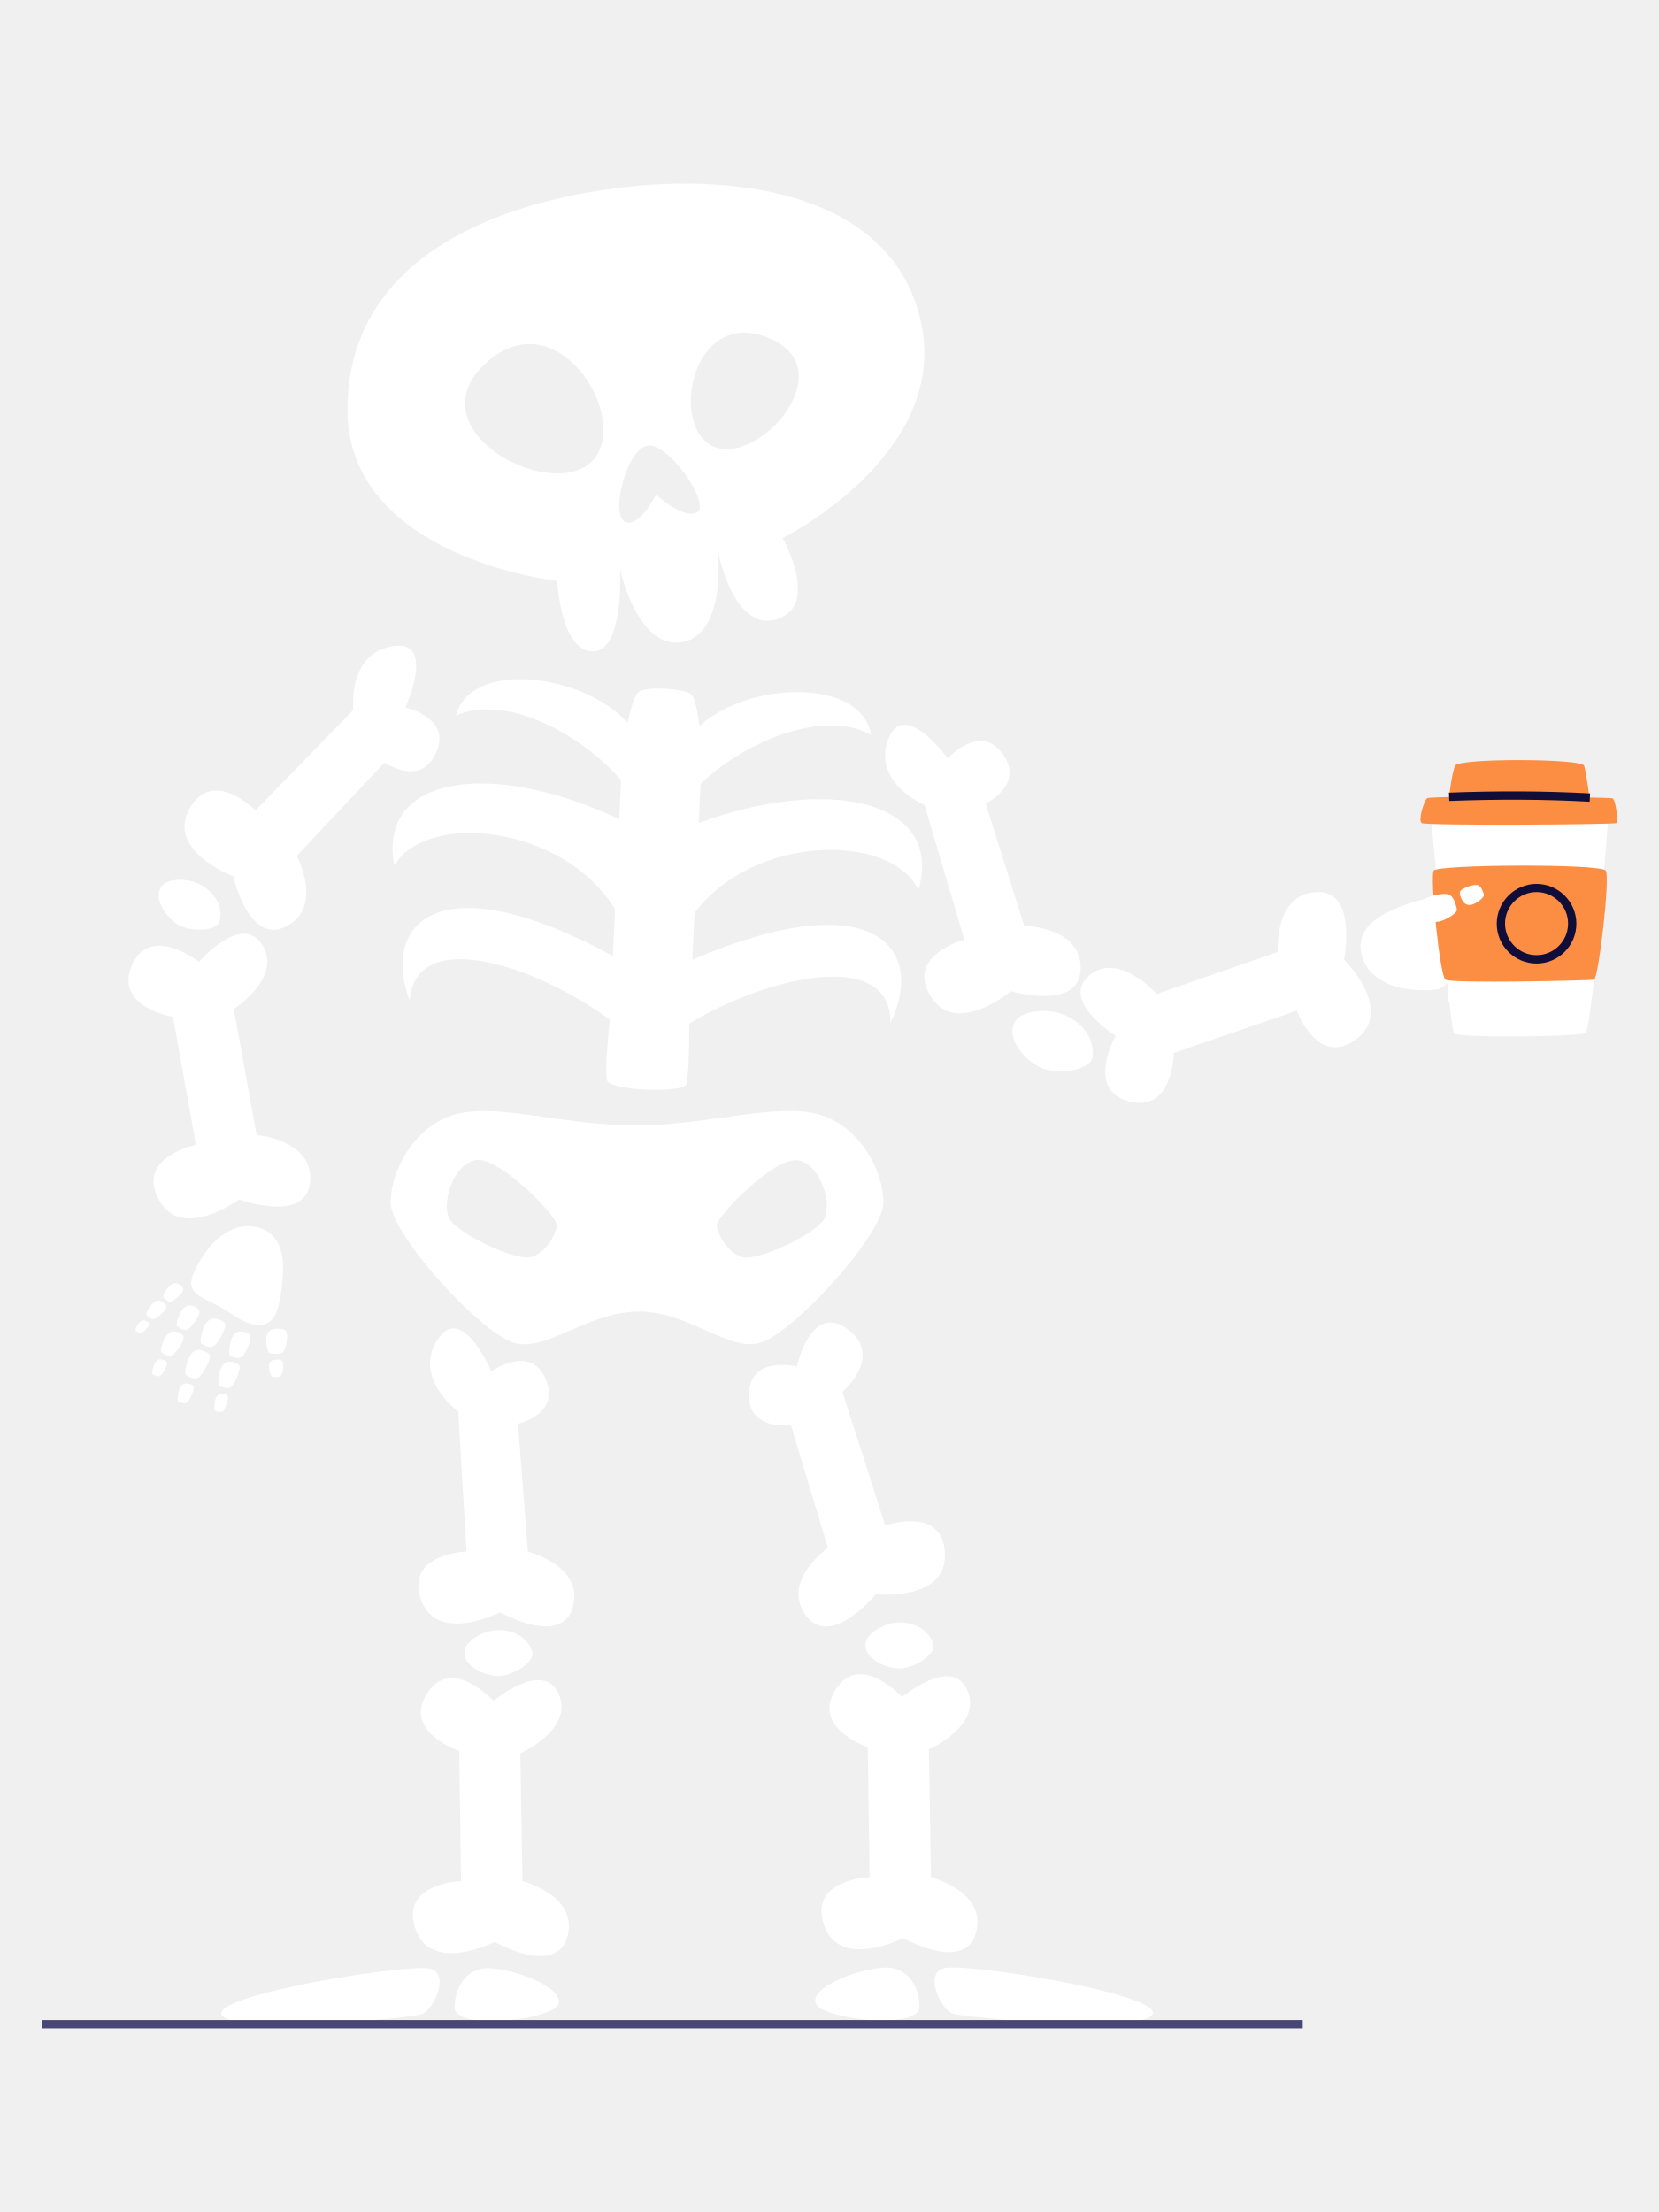
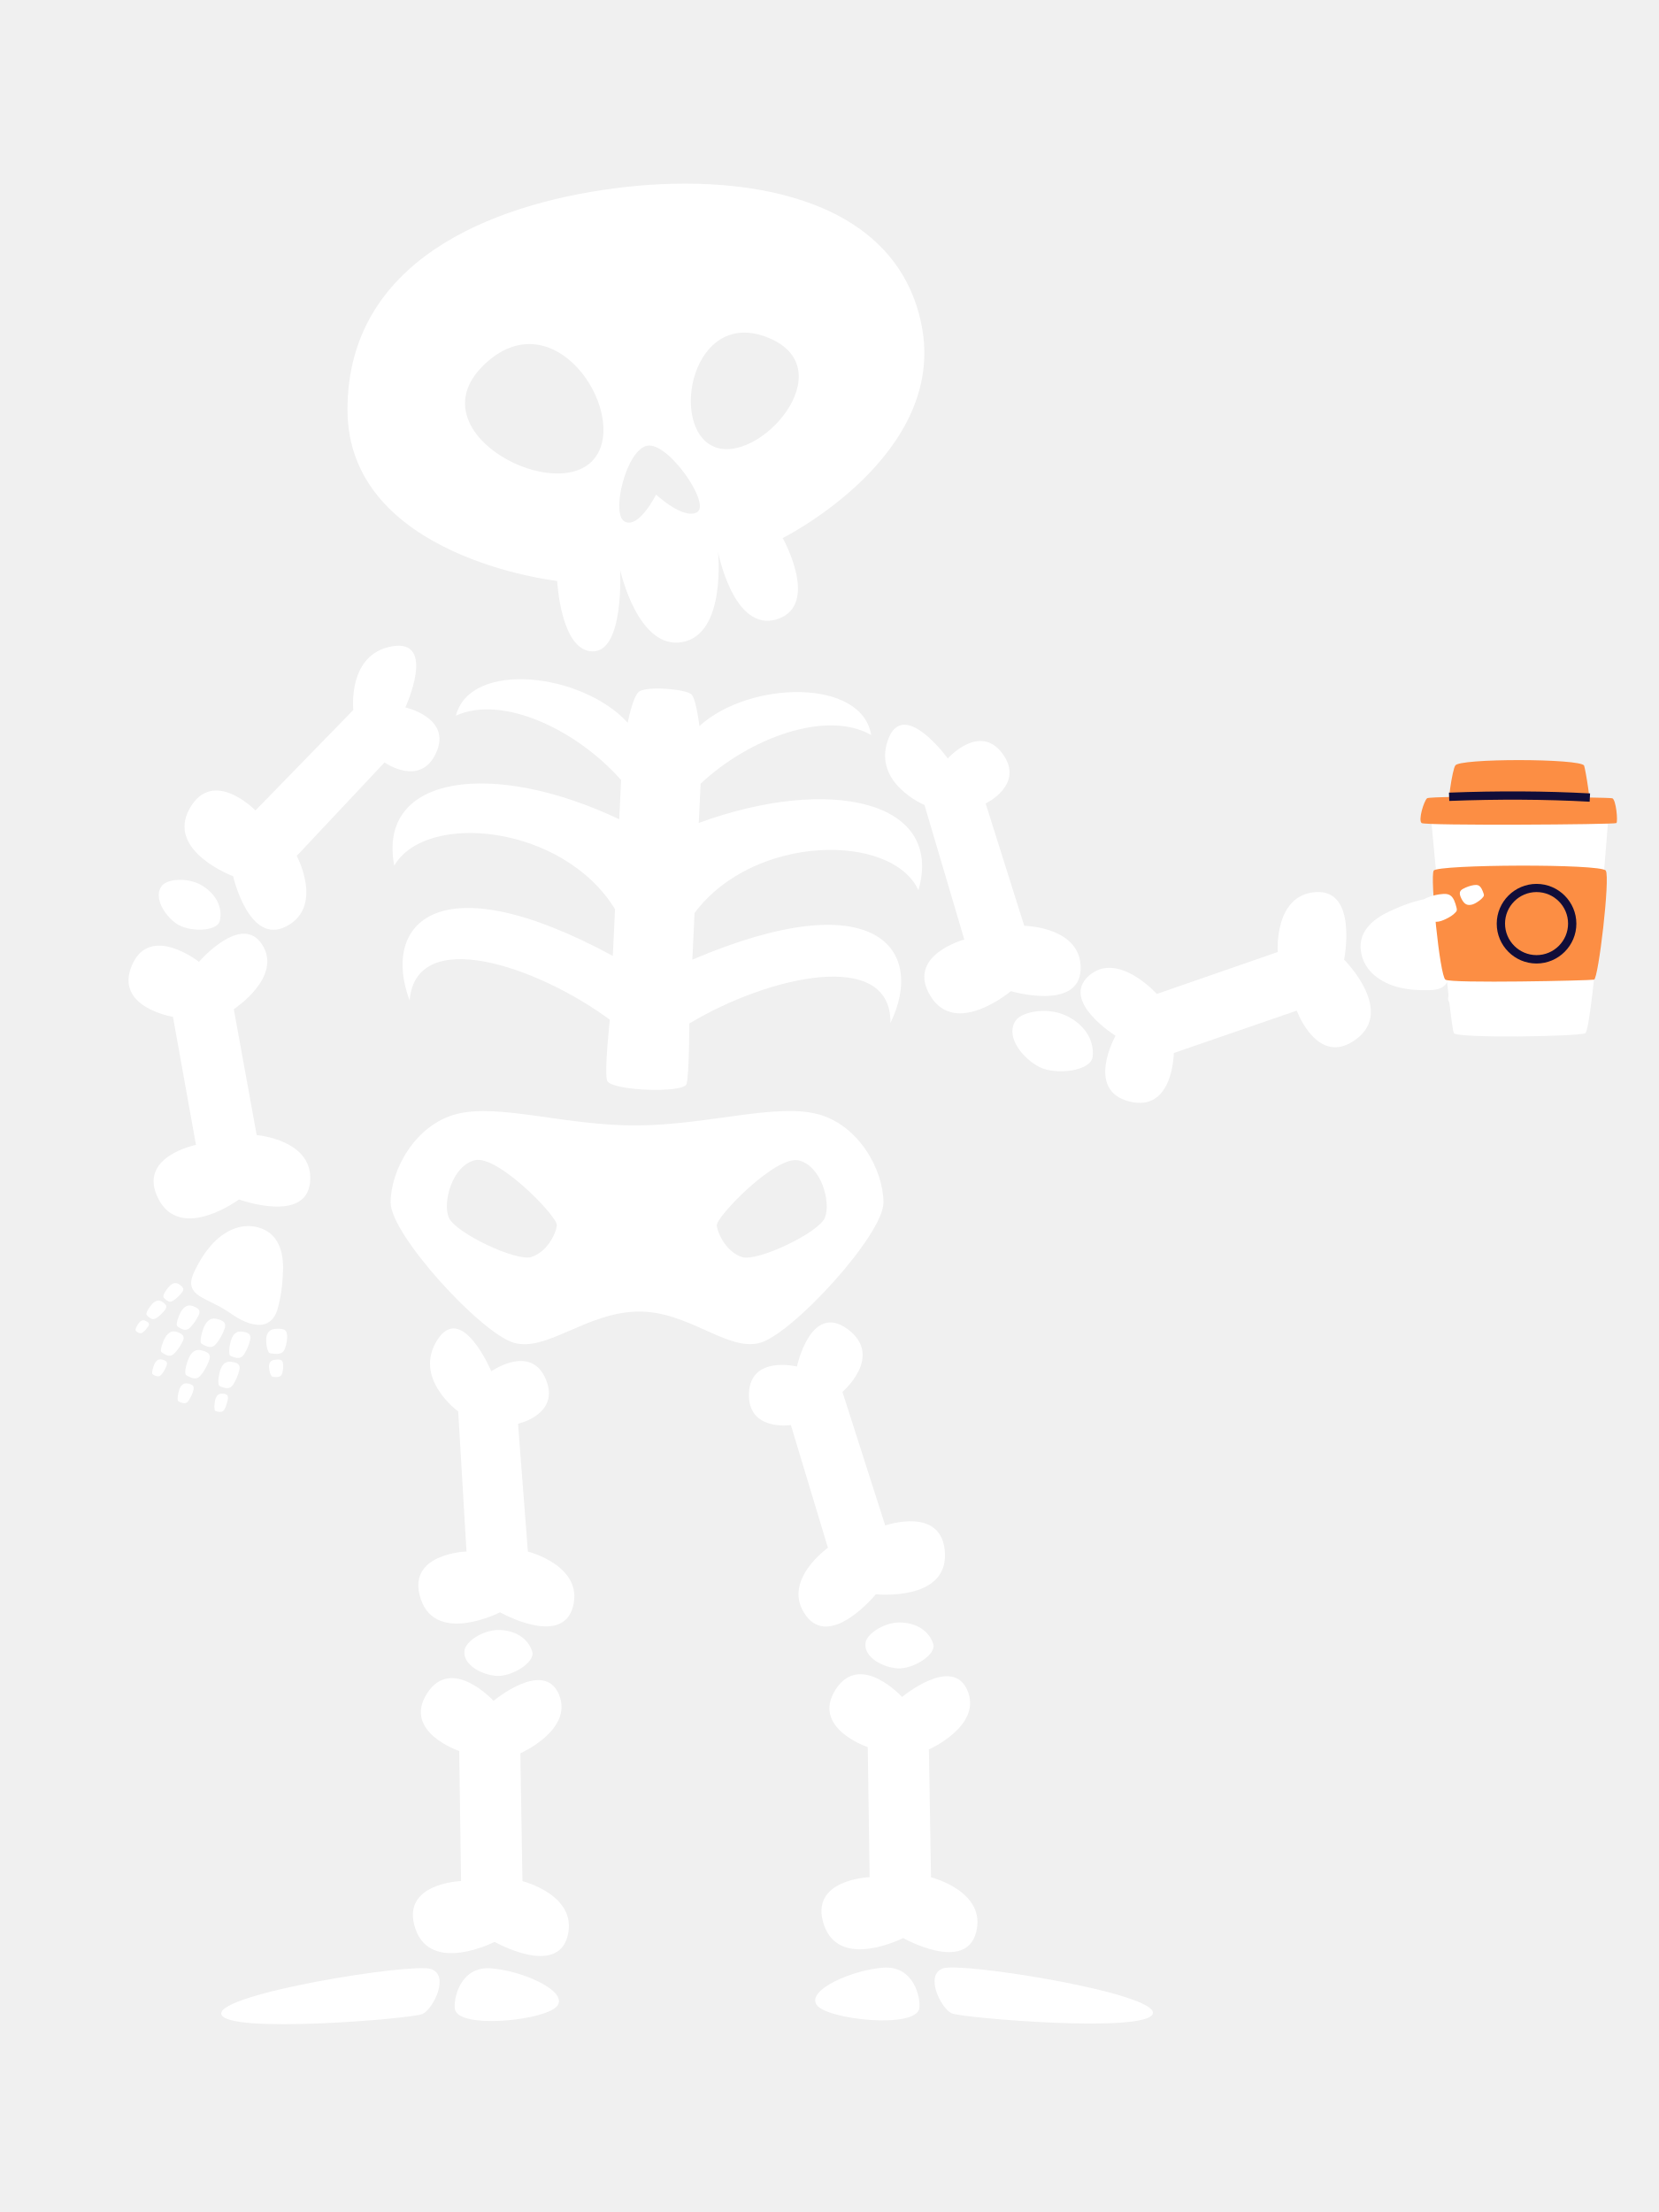
<svg xmlns="http://www.w3.org/2000/svg" width="150" height="200" viewBox="0 0 150 200" version="1.1" id="svg1">
  <defs id="defs1" />
  <g id="layer1">
    <g id="g309" transform="translate(-23.35167,-266.9428)">
      <g id="g308">
        <path class="cls-1" d="m 106.66,296.25 c -2.44,-11.87 -16.69,-13.75 -27.82,-12.27 -11.13,1.47 -24.05,6.57 -24.07,19.98 -0.02,13.41 18.96,15.51 18.96,15.51 0,0 0.31,6.33 3.2,6.37 2.89,0.04 2.49,-7.38 2.49,-7.38 0,0 1.59,7.25 5.61,6.54 4.02,-0.71 3.24,-8.18 3.24,-8.18 0,0 1.4,7.35 5.34,6.11 3.93,-1.25 0.51,-7.34 0.51,-7.34 0,0 14.97,-7.46 12.54,-19.33 z m -29.85,12.46 c -3.82,3.65 -16.07,-2.98 -9.52,-8.95 6.55,-5.96 13.34,5.3 9.52,8.95 z m 9.58,4.54 c -1.25,0.72 -3.72,-1.59 -3.72,-1.59 0,0 -1.54,3.1 -2.83,2.45 -1.29,-0.65 0.12,-6.52 2.04,-6.87 1.92,-0.34 5.75,5.28 4.51,6 z m 1.49,-5.93 c -4.08,-1.78 -1.96,-12.66 4.94,-9.84 6.9,2.82 -0.86,11.61 -4.94,9.84 z" id="path251" style="fill:#ffffff" />
        <path class="cls-1" d="m 59,345.21 c 2.87,-4.95 15.29,-3.7 19.96,3.94 l -0.2,4.22 c -15.92,-8.61 -20.95,-2.86 -18.37,4.04 0.54,-6.8 11.43,-3.18 18.1,1.73 0,0 -0.5,4.52 -0.26,5.48 0.25,0.96 6.93,1.19 7.19,0.34 0.25,-0.85 0.26,-5.48 0.26,-5.48 7.1,-4.27 18.28,-6.86 18.18,-0.04 3.22,-6.63 -1.26,-12.82 -17.91,-5.73 l 0.2,-4.22 c 5.36,-7.17 17.85,-7.26 20.24,-2.06 2.35,-8.13 -8.09,-10.39 -19.86,-6.08 l 0.17,-3.55 c 4.38,-4.12 11.37,-6.72 15.42,-4.4 -0.84,-5.15 -11.01,-4.93 -15.53,-0.81 0,0 -0.27,-2.33 -0.7,-2.84 -0.43,-0.51 -4.25,-0.83 -4.82,-0.22 -0.57,0.6 -0.96,2.76 -0.96,2.76 -4.12,-4.52 -14.23,-5.68 -15.54,-0.64 4.25,-1.93 10.96,1.31 14.94,5.82 l -0.17,3.55 C 68.01,335.63 57.42,336.92 59,345.23 Z" id="path252" style="fill:#ffffff" />
        <path class="cls-1" d="m 97.21,367.66 c -3.8,-0.96 -9.9,1 -16.27,1.04 -6.38,0.04 -12.47,-2 -16.27,-1.04 -3.8,0.96 -6,5.1 -6,8.01 0,2.91 8.17,11.82 11.14,12.68 2.96,0.85 6.51,-2.71 11.14,-2.82 4.63,-0.11 8.17,3.67 11.14,2.82 2.96,-0.85 11.14,-9.77 11.14,-12.68 0,-2.91 -2.21,-7.04 -6,-8.01 z M 71.4,380.6 c -1.39,0.42 -6.92,-2.2 -7.48,-3.59 -0.56,-1.39 0.33,-4.7 2.39,-5.17 2.06,-0.47 7.48,5.11 7.39,5.89 -0.08,0.78 -0.92,2.45 -2.31,2.86 z m 26.55,-3.58 c -0.56,1.39 -6.09,4 -7.48,3.59 -1.39,-0.42 -2.22,-2.08 -2.31,-2.86 -0.08,-0.78 5.34,-6.37 7.39,-5.89 2.06,0.47 2.95,3.78 2.39,5.17 z" id="path253" style="fill:#ffffff" />
        <g id="g258">
          <path class="cls-1" d="m 67.78,390.94 c 0,0 -2.67,-6.32 -4.89,-2.84 -2.22,3.48 1.89,6.46 1.89,6.46 l 0.75,12.66 c 0,0 -5.53,0.18 -4.13,4.31 1.4,4.14 7.16,1.19 7.16,1.19 0,0 5.63,3.19 6.6,-0.52 0.96,-3.71 -4.08,-4.97 -4.08,-4.97 l -0.89,-11.56 c 0,0 3.87,-0.85 2.5,-4.05 -1.37,-3.19 -4.92,-0.69 -4.92,-0.69 z" id="path254" style="fill:#ffffff" />
          <path class="cls-1" d="m 67.98,420.73 c 0,0 -3.8,-4.15 -6.02,-0.67 -2.22,3.48 2.91,5.2 2.91,5.2 l 0.17,11.76 c 0,0 -5.53,0.18 -4.13,4.31 1.4,4.14 7.16,1.19 7.16,1.19 0,0 5.63,3.19 6.6,-0.52 0.96,-3.71 -4.08,-4.97 -4.08,-4.97 L 70.4,425.47 c 0,0 4.85,-2.14 3.48,-5.34 -1.37,-3.19 -5.9,0.59 -5.9,0.59 z" id="path255" style="fill:#ffffff" />
          <g id="g257">
            <path class="cls-1" d="m 67.74,444.91 c -2.78,-0.2 -3.4,2.73 -3.26,3.69 0.34,1.87 8.41,1.01 9.29,-0.34 0.88,-1.35 -3.26,-3.15 -6.04,-3.35 z" id="path256" style="fill:#ffffff" />
            <path class="cls-1" d="m 62.31,444.97 c -1.74,-0.57 -19.27,2.23 -18.95,4.07 0.33,1.84 17.23,0.43 18.19,0 0.96,-0.43 2.5,-3.51 0.76,-4.07 z" id="path257" style="fill:#ffffff" />
          </g>
          <path class="cls-1" d="m 65.34,416.27 c -0.09,1.21 1.56,2.11 2.91,2.2 1.35,0.09 3.49,-1.21 3.23,-2.18 -0.38,-1.25 -1.61,-1.97 -3.06,-1.97 -1.45,0 -3.08,1.09 -3.08,1.95 z" id="path258" style="fill:#ffffff" />
        </g>
        <g id="g263">
          <path class="cls-1" d="m 104.92,420.38 c 0,0 -3.8,-4.15 -6.02,-0.67 -2.22,3.48 2.91,5.2 2.91,5.2 l 0.17,11.76 c 0,0 -5.53,0.18 -4.13,4.31 1.4,4.14 7.16,1.19 7.16,1.19 0,0 5.63,3.19 6.6,-0.52 0.96,-3.71 -4.08,-4.97 -4.08,-4.97 l -0.19,-11.56 c 0,0 4.85,-2.14 3.48,-5.34 -1.37,-3.19 -5.9,0.59 -5.9,0.59 z" id="path259" style="fill:#ffffff" />
          <path class="cls-1" d="m 95.41,390.49 c 0,0 1.24,-5.82 4.57,-3.38 3.33,2.45 -0.46,5.68 -0.46,5.68 l 3.87,12.08 c 0,0 5.22,-1.83 5.4,2.53 0.19,4.36 -6.25,3.69 -6.25,3.69 0,0 -4.1,5.01 -6.34,1.9 -2.24,-3.11 2.01,-6.1 2.01,-6.1 l -3.35,-11.1 c 0,0 -3.92,0.6 -3.79,-2.87 0.13,-3.47 4.34,-2.42 4.34,-2.42 z" id="path260" style="fill:#ffffff" />
          <g id="g262">
            <path class="cls-1" d="m 103.21,444.85 c 2.78,-0.2 3.4,2.73 3.26,3.69 -0.34,1.87 -8.41,1.01 -9.29,-0.34 -0.89,-1.35 3.26,-3.15 6.04,-3.35 z" id="path261" style="fill:#ffffff" />
            <path class="cls-1" d="m 108.64,444.91 c 1.74,-0.57 19.28,2.23 18.95,4.07 -0.33,1.84 -17.23,0.43 -18.19,0 -0.96,-0.43 -2.5,-3.51 -0.76,-4.07 z" id="path262" style="fill:#ffffff" />
          </g>
          <path class="cls-1" d="m 101.6,415.59 c -0.09,1.21 1.56,2.11 2.91,2.2 1.35,0.09 3.49,-1.21 3.23,-2.18 -0.38,-1.25 -1.61,-1.97 -3.06,-1.97 -1.45,0 -3.08,1.09 -3.08,1.95 z" id="path263" style="fill:#ffffff" />
        </g>
        <g id="g283">
          <path class="cls-1" d="m 60,330.91 c 0,0 2.87,-6.23 -1.2,-5.53 -4.07,0.71 -3.5,5.75 -3.5,5.75 l -8.85,9.09 c 0,0 -3.86,-3.96 -5.97,-0.14 -2.11,3.82 3.95,6.09 3.95,6.09 0,0 1.44,6.31 4.83,4.52 3.39,-1.79 0.92,-6.36 0.92,-6.36 l 7.94,-8.45 c 0,0 3.24,2.29 4.67,-0.88 1.43,-3.17 -2.8,-4.1 -2.8,-4.1 z" id="path264" style="fill:#ffffff" />
          <path class="cls-1" d="m 41.33,353.9 c 0,0 -4.42,-3.48 -6.05,0.32 -1.63,3.8 3.71,4.66 3.71,4.66 l 2.08,11.58 c 0,0 -5.42,1.07 -3.37,4.93 2.05,3.86 7.26,0 7.26,0 0,0 6.08,2.23 6.43,-1.58 0.35,-3.81 -4.83,-4.24 -4.83,-4.24 l -2.07,-11.38 c 0,0 4.44,-2.9 2.57,-5.83 -1.87,-2.93 -5.72,1.55 -5.72,1.55 z" id="path265" style="fill:#ffffff" />
          <path class="cls-1" d="m 37.93,347.11 c -0.68,1 0.29,2.61 1.41,3.37 1.12,0.75 3.63,0.71 3.88,-0.26 0.3,-1.28 -0.4,-2.51 -1.65,-3.24 -1.25,-0.73 -3.21,-0.6 -3.64,0.14 z" id="path266" style="fill:#ffffff" />
          <g id="g282">
            <path class="cls-1" d="m 43.72,385.38 c -0.59,-0.38 -1.25,-0.66 -1.87,-0.99 -0.64,-0.33 -1.28,-0.75 -1.21,-1.57 0.03,-0.36 0.18,-0.7 0.34,-1.02 0.4,-0.83 0.89,-1.63 1.51,-2.32 1.06,-1.17 2.56,-1.99 4.17,-1.57 1.88,0.5 2.35,2.23 2.28,3.97 -0.04,1.16 -0.18,2.36 -0.51,3.48 -0.27,0.9 -0.9,1.47 -1.89,1.36 -1.02,-0.11 -1.87,-0.71 -2.69,-1.26 -0.04,-0.03 -0.08,-0.05 -0.12,-0.08 z" id="path267" style="fill:#ffffff" />
            <g id="g270">
              <path class="cls-1" d="m 43.16,386.25 c 0.21,0.07 0.43,0.16 0.52,0.36 0.07,0.17 0.02,0.37 -0.05,0.55 -0.16,0.42 -0.37,0.81 -0.64,1.17 -0.11,0.14 -0.23,0.29 -0.4,0.36 -0.3,0.12 -0.63,-0.04 -0.91,-0.19 -0.06,-0.03 -0.11,-0.06 -0.15,-0.12 -0.03,-0.05 -0.04,-0.11 -0.04,-0.17 0,-0.31 0.08,-0.62 0.17,-0.91 0.09,-0.28 0.19,-0.55 0.37,-0.78 0.32,-0.4 0.67,-0.43 1.11,-0.27 z" id="path268" style="fill:#ffffff" />
              <path class="cls-1" d="m 41.77,389.09 c 0.21,0.07 0.44,0.16 0.52,0.36 0.07,0.17 0.02,0.37 -0.05,0.55 -0.16,0.42 -0.37,0.81 -0.64,1.17 -0.11,0.14 -0.23,0.29 -0.4,0.36 -0.3,0.12 -0.63,-0.04 -0.91,-0.19 -0.06,-0.03 -0.11,-0.06 -0.15,-0.12 -0.03,-0.05 -0.04,-0.11 -0.04,-0.17 0,-0.31 0.08,-0.62 0.17,-0.91 0.09,-0.28 0.19,-0.55 0.37,-0.78 0.32,-0.4 0.67,-0.43 1.11,-0.27 z" id="path269" style="fill:#ffffff" />
              <path class="cls-1" d="m 40.45,392.06 c 0.15,0.04 0.31,0.09 0.38,0.22 0.06,0.11 0.04,0.26 0,0.38 -0.08,0.3 -0.21,0.58 -0.37,0.84 -0.07,0.11 -0.14,0.21 -0.25,0.27 -0.2,0.1 -0.43,0.01 -0.64,-0.08 -0.04,-0.02 -0.08,-0.04 -0.11,-0.07 -0.02,-0.03 -0.03,-0.07 -0.04,-0.11 -0.02,-0.21 0.02,-0.43 0.06,-0.64 0.05,-0.19 0.1,-0.39 0.21,-0.56 0.2,-0.29 0.43,-0.33 0.75,-0.26 z" id="path270" style="fill:#ffffff" />
            </g>
            <g id="g273">
              <path class="cls-1" d="m 45.42,387.37 c 0.2,0.04 0.42,0.1 0.52,0.28 0.09,0.15 0.06,0.34 0.01,0.51 -0.1,0.4 -0.26,0.78 -0.47,1.13 -0.08,0.14 -0.18,0.29 -0.33,0.37 -0.26,0.14 -0.58,0.03 -0.86,-0.08 -0.05,-0.02 -0.11,-0.04 -0.15,-0.09 -0.03,-0.04 -0.04,-0.1 -0.05,-0.15 -0.04,-0.28 0,-0.57 0.06,-0.85 0.05,-0.26 0.12,-0.52 0.26,-0.75 0.25,-0.4 0.57,-0.46 0.99,-0.37 z" id="path271" style="fill:#ffffff" />
              <path class="cls-1" d="m 44.44,390.1 c 0.2,0.04 0.42,0.1 0.52,0.28 0.09,0.15 0.06,0.34 0.01,0.51 -0.1,0.4 -0.26,0.78 -0.47,1.13 -0.08,0.14 -0.18,0.29 -0.33,0.37 -0.26,0.14 -0.58,0.03 -0.86,-0.08 -0.05,-0.02 -0.11,-0.04 -0.15,-0.09 -0.03,-0.04 -0.04,-0.1 -0.05,-0.15 -0.04,-0.28 0,-0.57 0.06,-0.85 0.05,-0.26 0.12,-0.52 0.26,-0.75 0.25,-0.4 0.57,-0.46 0.99,-0.37 z" id="path272" style="fill:#ffffff" />
              <path class="cls-1" d="m 43.54,392.95 c 0.14,0.02 0.29,0.05 0.37,0.16 0.07,0.1 0.06,0.23 0.04,0.35 -0.05,0.28 -0.13,0.55 -0.25,0.81 -0.05,0.1 -0.11,0.21 -0.2,0.27 -0.17,0.11 -0.4,0.06 -0.59,0 -0.04,-0.01 -0.08,-0.02 -0.11,-0.05 -0.03,-0.03 -0.04,-0.06 -0.04,-0.1 -0.04,-0.19 -0.03,-0.39 0,-0.59 0.02,-0.18 0.05,-0.37 0.14,-0.53 0.15,-0.29 0.36,-0.35 0.66,-0.31 z" id="path273" style="fill:#ffffff" />
            </g>
            <g id="g276">
              <path class="cls-1" d="m 40.94,385.09 c 0.17,0.08 0.37,0.18 0.43,0.36 0.05,0.16 -0.01,0.33 -0.09,0.47 -0.17,0.35 -0.39,0.67 -0.65,0.96 -0.11,0.12 -0.22,0.23 -0.38,0.28 -0.27,0.08 -0.54,-0.08 -0.78,-0.24 -0.05,-0.03 -0.09,-0.06 -0.12,-0.11 -0.02,-0.05 -0.02,-0.1 -0.02,-0.15 0.02,-0.27 0.12,-0.53 0.22,-0.78 0.1,-0.23 0.21,-0.46 0.39,-0.64 0.31,-0.32 0.62,-0.32 0.99,-0.15 z" id="path274" style="fill:#ffffff" />
              <path class="cls-1" d="m 39.51,387.43 c 0.17,0.08 0.37,0.18 0.43,0.36 0.05,0.16 -0.01,0.33 -0.09,0.47 -0.17,0.35 -0.39,0.67 -0.65,0.96 -0.11,0.12 -0.22,0.23 -0.38,0.28 -0.27,0.08 -0.54,-0.08 -0.78,-0.24 -0.05,-0.03 -0.09,-0.06 -0.12,-0.11 -0.02,-0.05 -0.02,-0.1 -0.02,-0.15 0.02,-0.27 0.12,-0.53 0.22,-0.78 0.1,-0.23 0.21,-0.46 0.39,-0.64 0.31,-0.32 0.62,-0.32 0.99,-0.15 z" id="path275" style="fill:#ffffff" />
              <path class="cls-1" d="m 38.12,389.9 c 0.12,0.04 0.26,0.1 0.31,0.22 0.04,0.1 0.01,0.22 -0.03,0.33 -0.1,0.25 -0.23,0.48 -0.39,0.7 -0.07,0.09 -0.14,0.17 -0.24,0.21 -0.18,0.07 -0.38,-0.02 -0.55,-0.12 -0.03,-0.02 -0.07,-0.04 -0.09,-0.07 -0.02,-0.03 -0.02,-0.07 -0.02,-0.1 0,-0.19 0.05,-0.37 0.11,-0.55 0.05,-0.16 0.12,-0.33 0.23,-0.46 0.19,-0.24 0.4,-0.25 0.67,-0.16 z" id="path276" style="fill:#ffffff" />
            </g>
            <g id="g279">
              <path class="cls-1" d="m 39.65,383.14 c 0.12,0.09 0.26,0.2 0.27,0.35 0.01,0.13 -0.07,0.25 -0.15,0.35 -0.19,0.24 -0.42,0.46 -0.67,0.64 -0.1,0.07 -0.22,0.14 -0.34,0.15 -0.22,0.02 -0.41,-0.16 -0.57,-0.32 -0.03,-0.03 -0.06,-0.07 -0.07,-0.11 0,-0.04 0,-0.08 0.01,-0.12 0.06,-0.21 0.18,-0.39 0.31,-0.57 0.12,-0.16 0.25,-0.32 0.41,-0.43 0.3,-0.2 0.54,-0.14 0.8,0.05 z" id="path277" style="fill:#ffffff" />
              <path class="cls-1" d="m 38.12,384.72 c 0.12,0.09 0.26,0.2 0.27,0.35 0.01,0.13 -0.07,0.25 -0.15,0.35 -0.19,0.24 -0.42,0.46 -0.67,0.64 -0.1,0.07 -0.22,0.14 -0.34,0.15 -0.22,0.02 -0.41,-0.16 -0.57,-0.32 -0.03,-0.03 -0.06,-0.07 -0.07,-0.11 0,-0.04 0,-0.08 0.01,-0.12 0.06,-0.21 0.18,-0.39 0.31,-0.57 0.12,-0.16 0.25,-0.32 0.41,-0.43 0.3,-0.2 0.54,-0.14 0.8,0.05 z" id="path278" style="fill:#ffffff" />
              <path class="cls-1" d="m 36.61,386.41 c 0.09,0.06 0.19,0.12 0.21,0.23 0.02,0.09 -0.03,0.18 -0.08,0.25 -0.12,0.18 -0.26,0.34 -0.43,0.48 -0.07,0.06 -0.14,0.11 -0.23,0.12 -0.15,0.02 -0.29,-0.08 -0.41,-0.19 -0.02,-0.02 -0.05,-0.04 -0.06,-0.07 0,-0.03 0,-0.06 0,-0.08 0.03,-0.15 0.1,-0.28 0.18,-0.41 0.07,-0.12 0.15,-0.24 0.26,-0.32 0.19,-0.15 0.36,-0.13 0.55,0 z" id="path279" style="fill:#ffffff" />
            </g>
            <g id="g281">
              <path class="cls-1" d="m 49.32,387.69 c 0,0.38 -0.06,0.76 -0.19,1.13 -0.05,0.15 -0.12,0.3 -0.26,0.4 -0.25,0.18 -0.63,0.14 -0.97,0.1 -0.07,0 -0.13,-0.02 -0.19,-0.05 -0.05,-0.03 -0.08,-0.08 -0.1,-0.13 -0.12,-0.25 -0.16,-0.52 -0.18,-0.79 -0.02,-0.25 -0.02,-0.5 0.07,-0.74 0.16,-0.41 0.49,-0.53 0.99,-0.53 0.23,0 0.49,0.01 0.65,0.15 0.14,0.12 0.16,0.3 0.16,0.46 z" id="path280" style="fill:#ffffff" />
              <path class="cls-1" d="m 48.94,390.25 c 0.03,0.26 0.01,0.53 -0.05,0.79 -0.02,0.1 -0.06,0.21 -0.15,0.29 -0.16,0.14 -0.42,0.13 -0.65,0.11 -0.05,0 -0.09,0 -0.13,-0.03 -0.04,-0.02 -0.06,-0.05 -0.08,-0.08 -0.1,-0.17 -0.15,-0.35 -0.18,-0.54 -0.03,-0.17 -0.05,-0.35 0,-0.51 0.08,-0.29 0.3,-0.39 0.64,-0.41 0.16,-0.01 0.34,-0.02 0.46,0.07 0.1,0.08 0.13,0.2 0.14,0.31 z" id="path281" style="fill:#ffffff" />
            </g>
          </g>
        </g>
        <g id="g307">
          <path class="cls-1" d="m 109.04,335.51 c 0,0 -4.03,-5.55 -5.41,-1.65 -1.38,3.9 3.31,5.87 3.31,5.87 l 3.6,12.16 c 0,0 -5.34,1.43 -3.04,5.14 2.3,3.71 7.25,-0.47 7.25,-0.47 0,0 6.21,1.83 6.31,-2 0.1,-3.83 -5.1,-3.91 -5.1,-3.91 l -3.49,-11.06 c 0,0 3.58,-1.71 1.52,-4.51 -2.06,-2.8 -4.95,0.44 -4.95,0.44 z" id="path283" style="fill:#ffffff" />
          <path class="cls-1" d="m 124.21,360.6 c 0,0 -2.76,4.91 1.24,5.93 4,1.03 4.03,-4.38 4.03,-4.38 l 11.12,-3.83 c 0,0 1.89,5.19 5.39,2.57 3.49,-2.62 -1.11,-7.18 -1.11,-7.18 0,0 1.27,-6.35 -2.55,-6.11 -3.82,0.24 -3.45,5.42 -3.45,5.42 l -10.93,3.79 c 0,0 -3.55,-3.94 -6.15,-1.64 -2.6,2.3 2.41,5.42 2.41,5.42 z" id="path284" style="fill:#ffffff" />
          <path class="cls-1" d="m 115.07,359.41 c -0.71,1.35 0.74,3.23 2.25,4 1.51,0.78 4.64,0.37 4.82,-0.89 0.19,-1.64 -0.86,-3.08 -2.54,-3.81 -1.67,-0.73 -4.11,-0.29 -4.53,0.7 z" id="path285" style="fill:#ffffff" />
          <g id="g299">
            <path class="cls-1" d="m 154.43,352.38 c -0.07,0.7 -0.02,1.41 -0.02,2.12 0,0.72 -0.07,1.48 -0.84,1.8 -0.33,0.14 -0.7,0.16 -1.06,0.17 -0.92,0.02 -1.86,-0.04 -2.75,-0.27 -1.53,-0.41 -2.95,-1.36 -3.31,-2.98 -0.43,-1.9 0.9,-3.11 2.48,-3.85 1.05,-0.5 2.18,-0.93 3.32,-1.15 0.93,-0.18 1.72,0.12 2.08,1.05 0.37,0.96 0.23,1.98 0.12,2.97 0,0.05 -0.01,0.1 -0.02,0.14 z" id="path286" style="fill:#ffffff" />
            <g id="g289">
              <path class="cls-1" d="m 155.47,352.48 c -0.03,-0.22 -0.06,-0.46 0.08,-0.63 0.12,-0.15 0.32,-0.19 0.51,-0.21 0.44,-0.05 0.89,-0.04 1.33,0.03 0.18,0.03 0.36,0.07 0.5,0.19 0.24,0.21 0.26,0.58 0.25,0.9 0,0.06 0,0.13 -0.04,0.18 -0.03,0.05 -0.08,0.08 -0.13,0.11 -0.27,0.15 -0.58,0.22 -0.89,0.27 -0.29,0.05 -0.58,0.08 -0.86,0.02 -0.5,-0.1 -0.69,-0.4 -0.75,-0.86 z" id="path287" style="fill:#ffffff" />
              <path class="cls-1" d="m 158.62,352.41 c -0.03,-0.22 -0.06,-0.46 0.08,-0.63 0.12,-0.15 0.32,-0.19 0.51,-0.21 0.44,-0.05 0.89,-0.04 1.33,0.03 0.18,0.03 0.36,0.07 0.5,0.19 0.24,0.21 0.26,0.58 0.25,0.9 0,0.06 0,0.13 -0.04,0.18 -0.03,0.05 -0.08,0.08 -0.13,0.11 -0.27,0.15 -0.58,0.22 -0.89,0.27 -0.29,0.05 -0.58,0.08 -0.86,0.02 -0.5,-0.1 -0.69,-0.4 -0.76,-0.86 z" id="path288" style="fill:#ffffff" />
              <path class="cls-1" d="m 161.87,352.21 c -0.03,-0.15 -0.07,-0.31 0.02,-0.44 0.07,-0.11 0.21,-0.15 0.34,-0.17 0.3,-0.06 0.61,-0.08 0.92,-0.06 0.12,0 0.25,0.03 0.36,0.1 0.18,0.13 0.21,0.38 0.23,0.6 0,0.04 0,0.09 -0.01,0.13 -0.02,0.04 -0.05,0.06 -0.08,0.08 -0.18,0.12 -0.39,0.18 -0.6,0.24 -0.19,0.05 -0.39,0.09 -0.59,0.07 -0.35,-0.04 -0.5,-0.23 -0.57,-0.55 z" id="path289" style="fill:#ffffff" />
            </g>
            <g id="g292">
              <path class="cls-1" d="m 155.41,349.96 c -0.05,-0.19 -0.1,-0.42 0,-0.59 0.09,-0.15 0.28,-0.21 0.45,-0.24 0.4,-0.09 0.81,-0.13 1.22,-0.11 0.17,0 0.34,0.03 0.48,0.12 0.24,0.17 0.3,0.5 0.32,0.8 0,0.06 0.01,0.12 -0.01,0.17 -0.02,0.05 -0.07,0.08 -0.11,0.11 -0.23,0.16 -0.51,0.26 -0.78,0.33 -0.26,0.07 -0.52,0.13 -0.79,0.11 -0.47,-0.04 -0.67,-0.29 -0.78,-0.71 z" id="path290" style="fill:#ffffff" />
              <path class="cls-1" d="m 158.29,349.57 c -0.05,-0.19 -0.1,-0.42 0,-0.59 0.09,-0.15 0.28,-0.21 0.45,-0.24 0.4,-0.09 0.81,-0.13 1.22,-0.11 0.17,0 0.34,0.03 0.48,0.12 0.24,0.17 0.3,0.5 0.32,0.8 0,0.06 0.01,0.12 -0.01,0.17 -0.02,0.05 -0.07,0.08 -0.11,0.11 -0.23,0.16 -0.51,0.26 -0.78,0.33 -0.26,0.07 -0.52,0.13 -0.79,0.11 -0.47,-0.04 -0.67,-0.29 -0.78,-0.71 z" id="path291" style="fill:#ffffff" />
              <path class="cls-1" d="m 161.24,349.06 c -0.05,-0.13 -0.09,-0.28 -0.03,-0.4 0.06,-0.11 0.18,-0.16 0.29,-0.19 0.27,-0.09 0.55,-0.14 0.83,-0.15 0.11,0 0.24,0 0.34,0.06 0.18,0.1 0.23,0.33 0.27,0.53 0,0.04 0.01,0.08 0,0.12 -0.01,0.03 -0.04,0.06 -0.07,0.09 -0.15,0.13 -0.34,0.21 -0.52,0.28 -0.17,0.06 -0.35,0.12 -0.53,0.12 -0.32,0 -0.48,-0.16 -0.58,-0.44 z" id="path292" style="fill:#ffffff" />
            </g>
            <g id="g295">
              <path class="cls-1" d="m 155.45,354.98 c -0.01,-0.19 -0.01,-0.41 0.12,-0.54 0.12,-0.12 0.29,-0.14 0.46,-0.14 0.39,0 0.78,0.04 1.15,0.14 0.15,0.04 0.31,0.09 0.42,0.21 0.19,0.2 0.18,0.52 0.15,0.8 0,0.05 -0.01,0.11 -0.05,0.16 -0.03,0.04 -0.08,0.07 -0.12,0.09 -0.25,0.11 -0.52,0.14 -0.79,0.16 -0.25,0.02 -0.51,0.02 -0.75,-0.05 -0.43,-0.13 -0.56,-0.4 -0.59,-0.81 z" id="path293" style="fill:#ffffff" />
              <path class="cls-1" d="m 158.19,355.18 c -0.01,-0.19 -0.01,-0.41 0.12,-0.54 0.12,-0.12 0.29,-0.14 0.46,-0.14 0.39,0 0.78,0.04 1.15,0.14 0.15,0.04 0.31,0.09 0.42,0.21 0.19,0.2 0.18,0.52 0.15,0.8 0,0.05 -0.01,0.11 -0.05,0.16 -0.03,0.04 -0.08,0.07 -0.12,0.09 -0.25,0.11 -0.52,0.14 -0.79,0.16 -0.25,0.02 -0.51,0.02 -0.75,-0.05 -0.43,-0.13 -0.56,-0.4 -0.59,-0.81 z" id="path294" style="fill:#ffffff" />
              <path class="cls-1" d="m 161.01,355.27 c -0.02,-0.13 -0.03,-0.28 0.05,-0.38 0.07,-0.09 0.19,-0.11 0.31,-0.12 0.27,-0.03 0.53,-0.02 0.8,0.02 0.11,0.02 0.22,0.05 0.3,0.12 0.15,0.13 0.15,0.35 0.15,0.54 0,0.04 0,0.08 -0.02,0.11 -0.02,0.03 -0.05,0.05 -0.08,0.07 -0.16,0.09 -0.35,0.13 -0.53,0.16 -0.17,0.03 -0.35,0.05 -0.52,0.01 -0.3,-0.06 -0.41,-0.24 -0.45,-0.52 z" id="path295" style="fill:#ffffff" />
            </g>
            <g id="g298">
              <path class="cls-1" d="m 154.31,357.03 c 0.02,-0.15 0.06,-0.32 0.19,-0.4 0.11,-0.07 0.25,-0.06 0.38,-0.03 0.3,0.06 0.6,0.16 0.87,0.31 0.11,0.06 0.23,0.13 0.29,0.23 0.12,0.19 0.05,0.44 -0.02,0.65 -0.01,0.04 -0.03,0.09 -0.06,0.11 -0.03,0.03 -0.07,0.04 -0.11,0.04 -0.21,0.04 -0.43,0.02 -0.65,-0.01 -0.2,-0.03 -0.4,-0.07 -0.58,-0.17 -0.31,-0.17 -0.37,-0.41 -0.32,-0.73 z" id="path296" style="fill:#ffffff" />
              <path class="cls-1" d="m 156.42,357.66 c 0.02,-0.15 0.06,-0.32 0.19,-0.4 0.11,-0.07 0.25,-0.06 0.38,-0.03 0.3,0.06 0.6,0.16 0.87,0.31 0.11,0.06 0.23,0.13 0.29,0.23 0.12,0.19 0.05,0.44 -0.02,0.65 -0.01,0.04 -0.03,0.09 -0.06,0.11 -0.03,0.03 -0.07,0.04 -0.11,0.04 -0.21,0.04 -0.43,0.02 -0.65,-0.01 -0.2,-0.03 -0.4,-0.07 -0.58,-0.17 -0.31,-0.17 -0.37,-0.41 -0.32,-0.73 z" id="path297" style="fill:#ffffff" />
              <path class="cls-1" d="m 158.61,358.22 c 0,-0.1 0.02,-0.22 0.11,-0.29 0.07,-0.06 0.17,-0.05 0.26,-0.04 0.21,0.02 0.42,0.08 0.62,0.16 0.08,0.03 0.16,0.07 0.21,0.14 0.09,0.12 0.06,0.3 0.02,0.45 0,0.03 -0.02,0.06 -0.04,0.08 -0.02,0.02 -0.05,0.03 -0.07,0.04 -0.14,0.04 -0.3,0.04 -0.44,0.03 -0.14,0 -0.28,-0.02 -0.41,-0.08 -0.22,-0.1 -0.28,-0.26 -0.26,-0.49 z" id="path298" style="fill:#ffffff" />
            </g>
          </g>
          <g id="g304">
            <path class="cls-1" d="m 166.69,360.36 c -0.67,0.31 -11.52,0.47 -11.88,0 -0.35,-0.47 -2.18,-20.67 -2.18,-20.67 h 16.23 c 0,0 -1.51,20.35 -2.18,20.67 z" id="path299" style="fill:#ffffff" />
            <path class="cls-4" d="m 167.48,355.52 c 0.39,-0.08 1.47,-9.22 1.06,-9.86 -0.41,-0.64 -15.22,-0.56 -15.56,0 -0.34,0.56 0.55,9.51 1.06,9.86 0.51,0.36 13.05,0.08 13.44,0 z" id="path300" style="fill:#fc8e44" />
            <path class="cls-4" d="m 152.38,339.12 c -0.29,0.26 -0.82,1.98 -0.49,2.24 0.34,0.25 17.46,0.14 17.61,0 0.15,-0.14 -0.03,-2.12 -0.37,-2.24 -0.33,-0.11 -16.46,-0.26 -16.75,0 z" id="path301" style="fill:#fc8e44" />
            <path class="cls-4" d="m 167.06,340.24 c 0.25,-0.12 -0.36,-3.76 -0.48,-4.07 -0.26,-0.66 -11.46,-0.68 -11.65,0 -0.24,0.26 -0.83,3.88 -0.48,4.07 0.35,0.19 12.37,0.12 12.61,0 z" id="path302" style="fill:#fc8e44" />
            <path class="cls-2" d="m 167.08,339.43 c -4.01,-0.22 -8.27,-0.24 -12.69,-0.07 l -0.03,-0.75 c 4.43,-0.17 8.73,-0.15 12.76,0.07 z" id="path303" style="fill:#110d39" />
            <path class="cls-2" d="m 162.28,354.06 c -1.99,0 -3.6,-1.62 -3.6,-3.6 0,-1.98 1.62,-3.6 3.6,-3.6 1.98,0 3.6,1.62 3.6,3.6 0,1.98 -1.62,3.6 -3.6,3.6 z m 0,-6.46 c -1.57,0 -2.85,1.28 -2.85,2.85 0,1.57 1.28,2.85 2.85,2.85 1.57,0 2.85,-1.28 2.85,-2.85 0,-1.57 -1.28,-2.85 -2.85,-2.85 z" id="path304" style="fill:#110d39" />
          </g>
          <g id="g306">
            <path class="cls-1" d="m 152.41,348.1 c 0.46,-0.19 0.94,-0.3 1.44,-0.33 0.2,-0.01 0.42,0 0.6,0.11 0.34,0.21 0.48,0.68 0.59,1.11 0.02,0.08 0.04,0.17 0.03,0.25 -0.01,0.07 -0.06,0.13 -0.1,0.18 -0.24,0.27 -0.55,0.45 -0.86,0.6 -0.29,0.14 -0.59,0.27 -0.92,0.27 -0.57,0 -0.88,-0.33 -1.12,-0.92 -0.11,-0.27 -0.22,-0.59 -0.14,-0.85 0.08,-0.23 0.28,-0.34 0.47,-0.42 z" id="path305" style="fill:#ffffff" />
            <path class="cls-1" d="m 155.65,347.3 c 0.3,-0.16 0.63,-0.28 0.96,-0.33 0.14,-0.02 0.28,-0.03 0.42,0.03 0.24,0.12 0.36,0.44 0.46,0.73 0.02,0.06 0.04,0.12 0.03,0.17 0,0.05 -0.03,0.1 -0.06,0.13 -0.15,0.21 -0.35,0.35 -0.55,0.48 -0.19,0.12 -0.39,0.23 -0.61,0.25 -0.39,0.05 -0.61,-0.17 -0.81,-0.56 -0.09,-0.18 -0.18,-0.39 -0.14,-0.58 0.04,-0.16 0.17,-0.25 0.3,-0.32 z" id="path306" style="fill:#ffffff" />
          </g>
        </g>
      </g>
-       <rect class="cls-3" x="27.15" y="449.59" width="113.99" height="0.75" id="rect308" style="fill:#474675" />
    </g>
  </g>
</svg>
